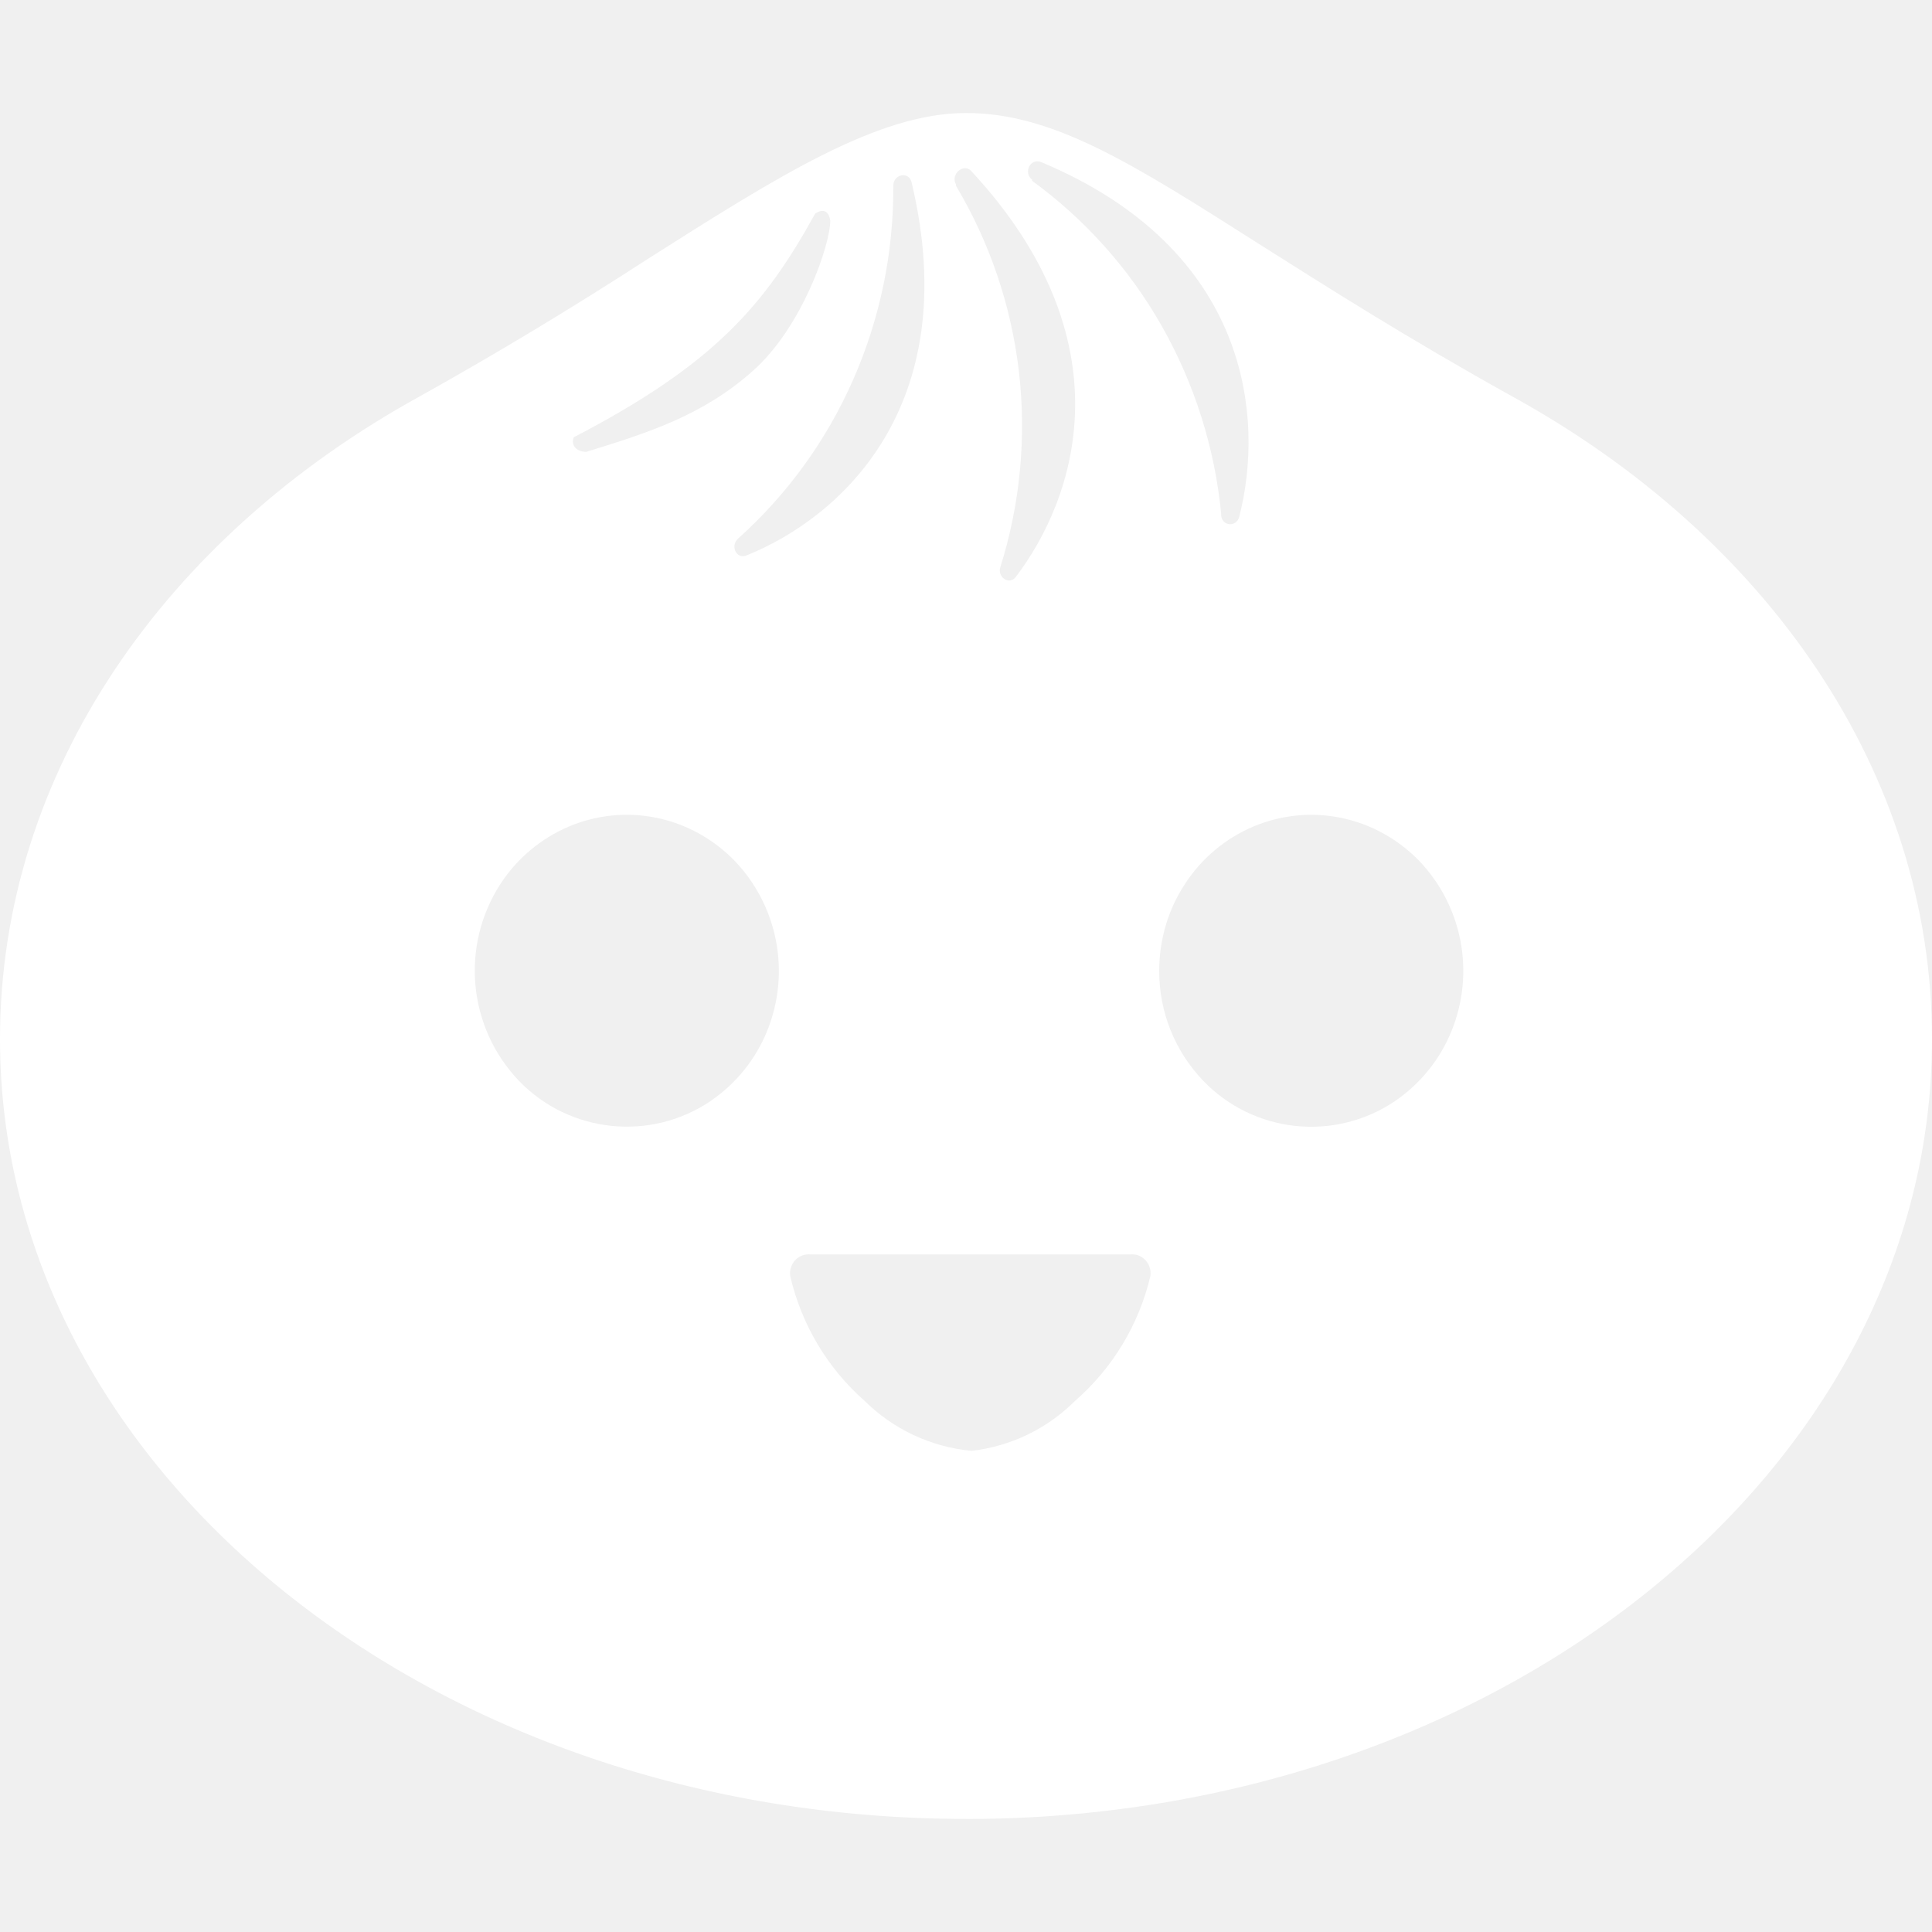
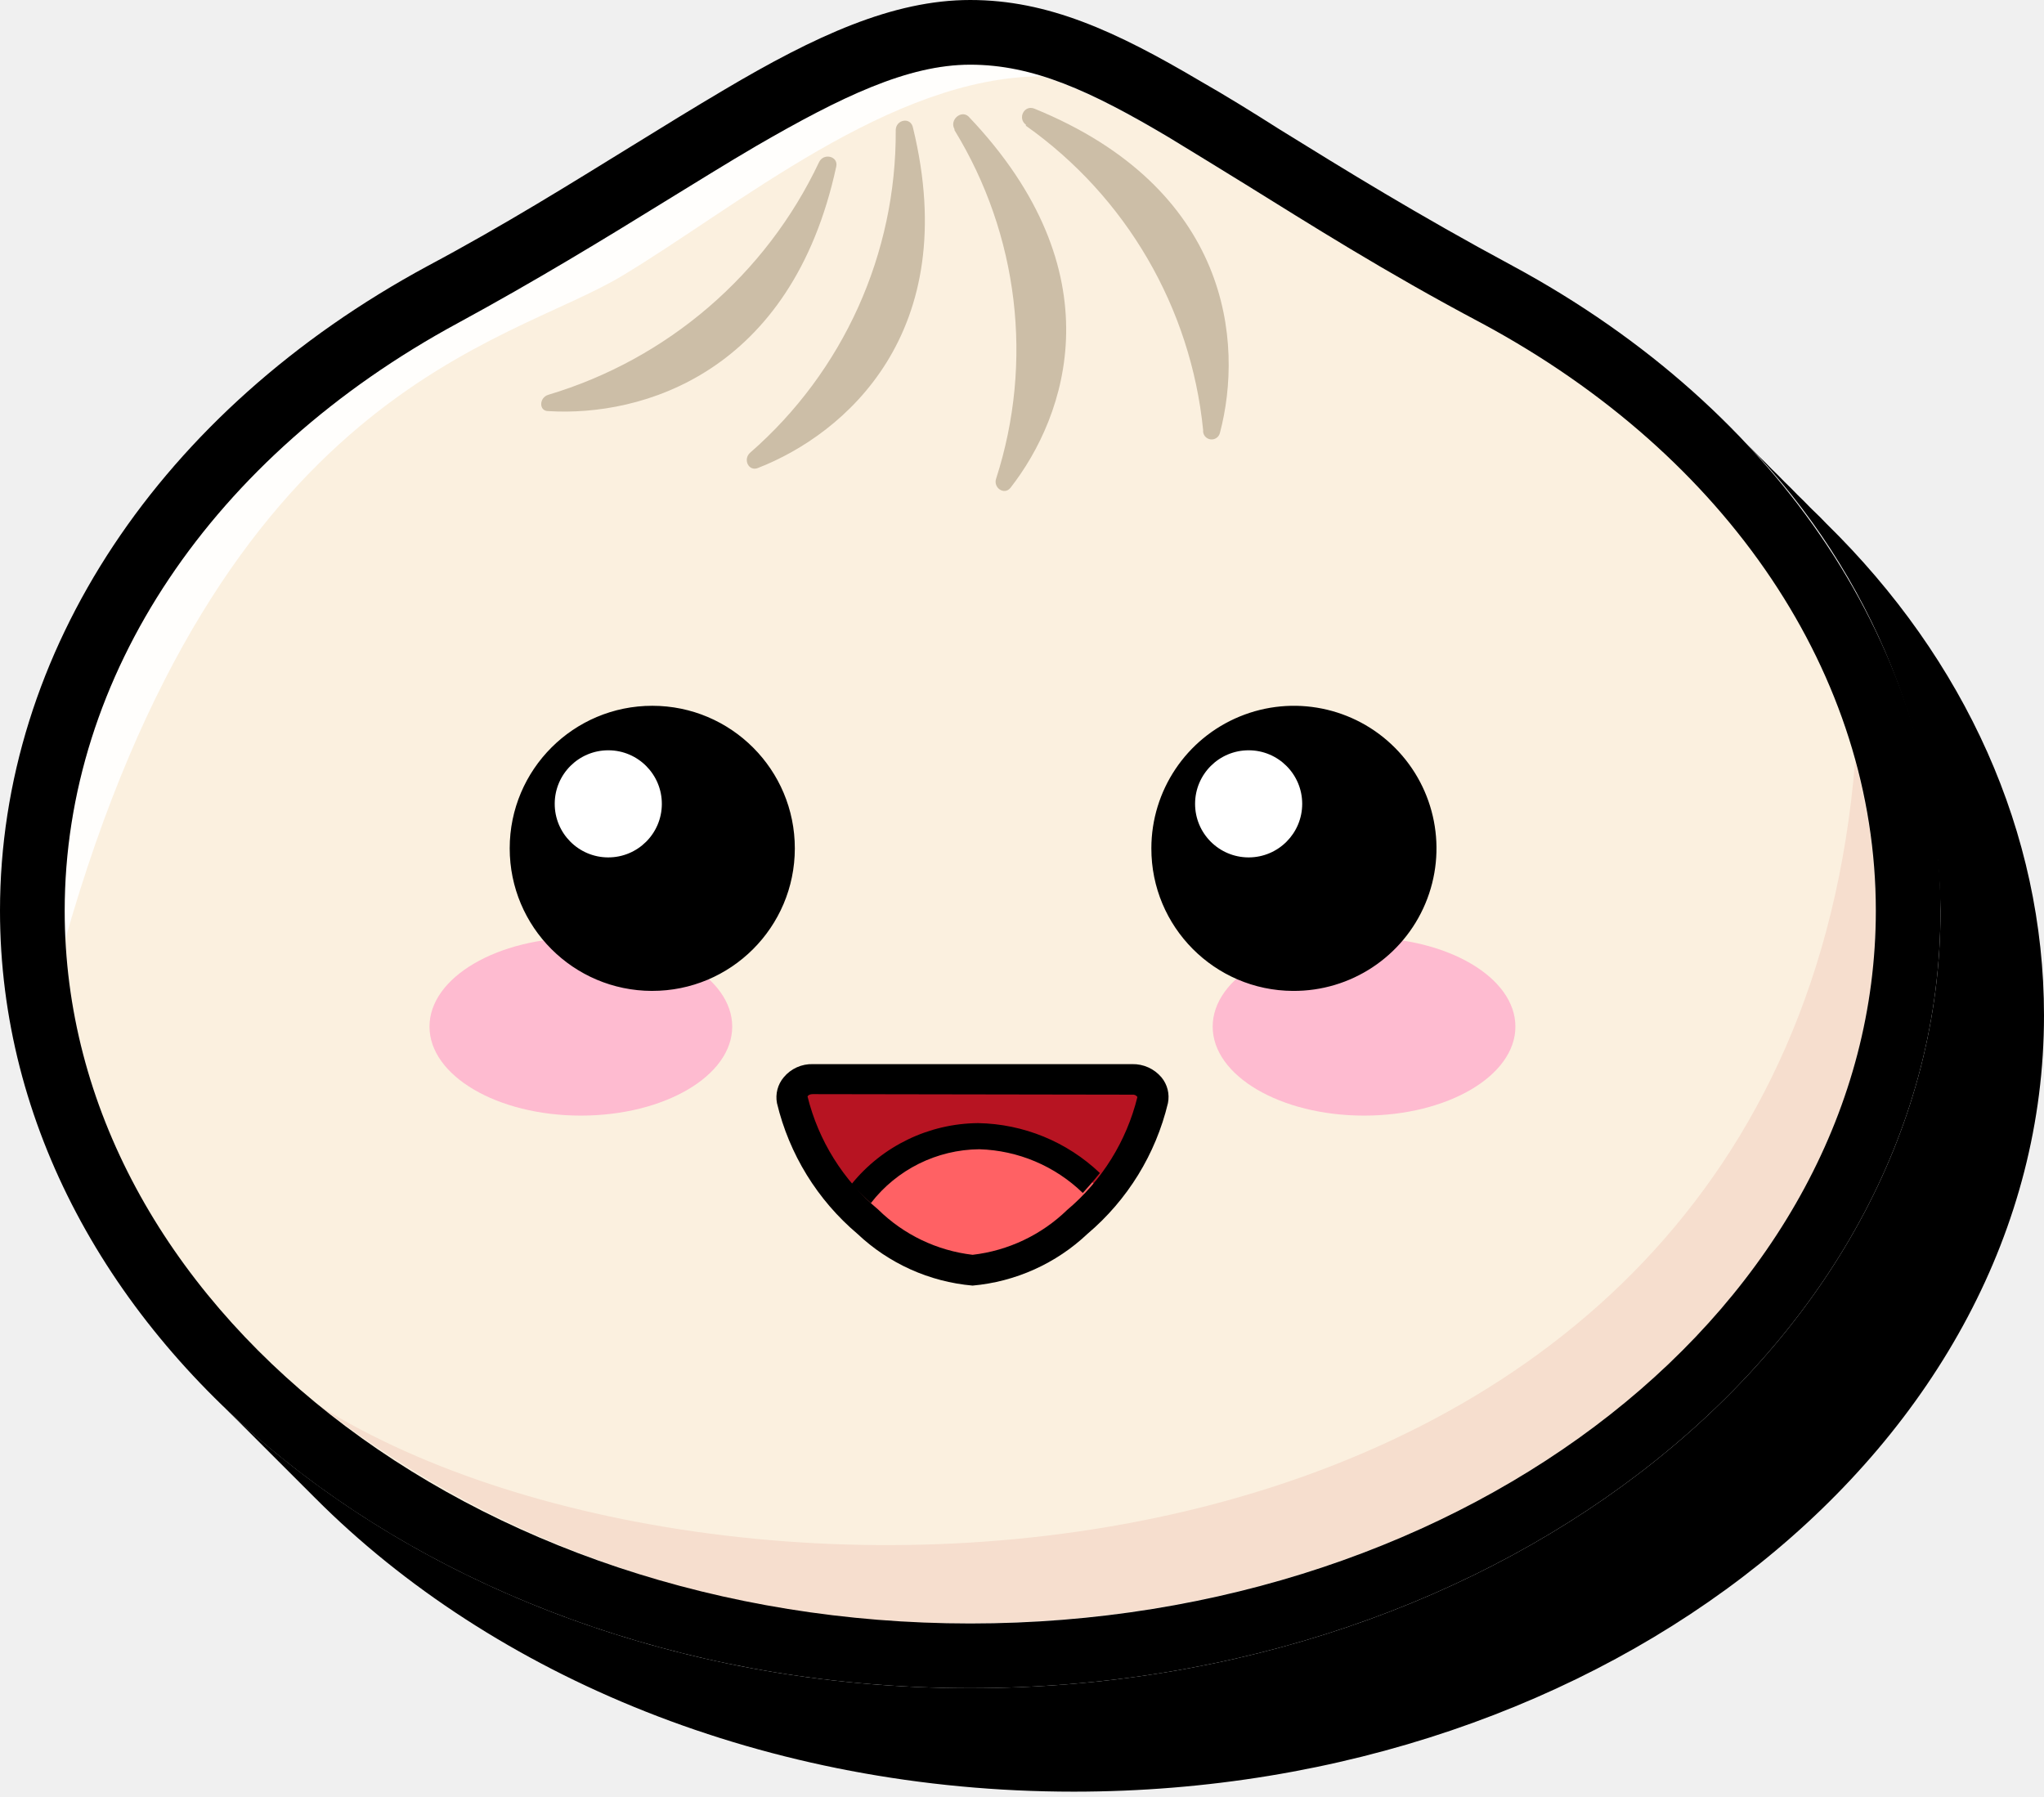
- <svg xmlns="http://www.w3.org/2000/svg" fill="#FFFFFF" role="img" viewBox="0 0 24 24">
-   <path d="M12 22.596c6.628 0 12-4.338 12-9.688 0-3.318-2.057-6.248-5.219-7.986-1.286-.715-2.297-1.357-3.139-1.89C14.058 2.025 13.08 1.404 12 1.404c-1.097 0-2.334.785-3.966 1.821a49.92 49.92 0 0 1-2.816 1.697C2.057 6.66 0 9.59 0 12.908c0 5.35 5.372 9.687 12 9.687v.001ZM10.599 4.715c.334-.759.503-1.58.498-2.409 0-.145.202-.187.23-.029.658 2.783-.902 4.162-2.057 4.624-.124.048-.199-.121-.103-.209a5.763 5.763 0 0 0 1.432-1.977Zm2.058-.102a5.82 5.82 0 0 0-.782-2.306v-.016c-.069-.123.086-.263.185-.172 1.962 2.111 1.307 4.067.556 5.051-.082.103-.23-.003-.189-.126a5.85 5.85 0 0 0 .23-2.431Zm1.776-.561a5.727 5.727 0 0 0-1.612-1.806v-.014c-.112-.085-.024-.274.114-.218 2.595 1.087 2.774 3.18 2.459 4.407a.116.116 0 0 1-.049.071.11.11 0 0 1-.153-.026.122.122 0 0 1-.022-.083 5.891 5.891 0 0 0-.737-2.331Zm-5.087.561c-.617.546-1.282.76-2.063 1-.117 0-.195-.078-.156-.181 1.752-.909 2.376-1.649 2.999-2.778 0 0 .155-.118.188.085 0 .304-.349 1.329-.968 1.874Zm4.945 11.237a2.957 2.957 0 0 1-.937 1.553c-.346.346-.8.565-1.286.62a2.178 2.178 0 0 1-1.327-.62 2.955 2.955 0 0 1-.925-1.553.244.244 0 0 1 .064-.198.234.234 0 0 1 .193-.069h3.965a.226.226 0 0 1 .19.07c.05.053.073.125.063.197Zm-5.458-2.176a1.862 1.862 0 0 1-2.384-.245 1.98 1.98 0 0 1-.233-2.447c.207-.319.503-.566.848-.713a1.84 1.84 0 0 1 1.092-.11c.366.075.703.261.967.531a1.98 1.98 0 0 1 .408 2.114 1.931 1.931 0 0 1-.698.869v.001Zm8.495.005a1.86 1.86 0 0 1-2.381-.253 1.964 1.964 0 0 1-.547-1.366c0-.384.11-.76.32-1.079.207-.319.503-.567.849-.713a1.844 1.844 0 0 1 1.093-.108c.367.076.704.262.968.534a1.98 1.98 0 0 1 .4 2.117 1.932 1.932 0 0 1-.702.868Z" />
+ <svg xmlns="http://www.w3.org/2000/svg" viewBox="0 0 256 225">
+   <path d="M228.747 65.588a38 38 0 0 0-1.62-1.62c-.55-.519-1.07-1.102-1.62-1.62c-.551-.52-1.07-1.102-1.62-1.62c-.551-.52-1.07-1.103-1.62-1.621c-.552-.519-1.07-1.102-1.62-1.62c-.552-.519-1.07-1.102-1.621-1.62c-.551-.52-1.07-1.102-1.62-1.62a85.74 85.74 0 0 1 25.632 59.819c0 53.695-54.505 97.377-121.519 97.377c-37.525 0-71.097-13.707-93.424-35.192l1.62 1.62l1.62 1.62l1.62 1.62l1.621 1.621l1.62 1.62l1.62 1.62l1.621 1.62c22.295 22.393 56.612 36.813 95.044 36.813c67.014 0 121.519-43.682 121.519-97.215c0-22.878-9.851-44.557-27.253-61.602" />
+   <path fill="#fbf0df" d="M234.937 114.066c0 49.288-50.779 89.243-113.418 89.243S8.101 163.354 8.101 114.066c0-30.558 19.443-57.552 49.32-73.56C87.3 24.498 105.9 8.101 121.52 8.101s28.97 13.384 64.097 32.405c29.878 16.008 49.32 43.002 49.32 73.56" />
+   <path fill="#f6dece" d="M234.937 114.066a70.2 70.2 0 0 0-2.593-18.73c-8.846 107.909-140.476 113.093-192.227 80.818a129.62 129.62 0 0 0 81.402 27.155c62.542 0 113.418-40.02 113.418-89.243" />
+   <path fill="#fffefc" d="M77.87 34.576c14.484-8.684 33.733-24.984 52.658-25.017a30.1 30.1 0 0 0-9.009-1.458c-7.842 0-16.203 4.05-26.734 10.143c-3.662 2.139-7.453 4.504-11.472 6.967c-7.55 4.666-16.202 9.948-25.924 15.23c-30.85 16.69-49.288 44.201-49.288 73.625v3.856C27.74 48.542 63.417 43.261 77.87 34.576" />
+   <path fill="#ccbea7" d="M112.186 16.3a53.18 53.18 0 0 1-18.244 40.409c-.907.81-.194 2.365.972 1.912c10.92-4.245 25.665-16.948 19.443-42.58c-.259-1.459-2.17-1.07-2.17.259m7.356 0a52.63 52.63 0 0 1 5.217 43.65c-.388 1.134 1.005 2.106 1.783 1.166c7.096-9.073 13.286-27.09-5.25-46.534c-.94-.842-2.398.454-1.75 1.588zm8.944-.551a53.2 53.2 0 0 1 22.198 38.108a1.07 1.07 0 0 0 2.106.357c2.981-11.31 1.296-30.59-23.235-40.604c-1.296-.518-2.138 1.232-1.069 2.01zM68.666 49.45a54.9 54.9 0 0 0 33.928-29.164c.584-1.167 2.43-.713 2.14.583c-5.607 25.924-24.37 31.336-36.035 30.623c-1.232.032-1.2-1.685-.033-2.042" />
+   <path d="M121.519 211.443C54.505 211.443 0 167.761 0 114.066c0-32.405 20.026-62.64 53.566-80.754c9.721-5.184 18.05-10.402 25.47-14.97c4.083-2.528 7.94-4.894 11.666-7.097C102.076 4.505 111.797 0 121.519 0s18.212 3.889 28.84 10.175c3.241 1.847 6.482 3.856 9.949 6.06c8.069 4.99 17.175 10.629 29.164 17.077c33.54 18.115 53.566 48.316 53.566 80.754c0 53.695-54.505 97.377-121.519 97.377m0-203.342c-7.842 0-16.203 4.05-26.734 10.143c-3.662 2.139-7.453 4.504-11.472 6.967c-7.55 4.666-16.202 9.948-25.924 15.23c-30.85 16.69-49.288 44.201-49.288 73.625c0 49.223 50.876 89.276 113.418 89.276s113.418-40.053 113.418-89.276c0-29.424-18.439-56.936-49.32-73.56c-12.25-6.48-21.81-12.573-29.554-17.369c-3.532-2.17-6.773-4.18-9.722-5.962c-9.818-5.833-16.98-9.074-24.822-9.074" />
+   <path fill="#b71422" d="M144.365 137.722a28.94 28.94 0 0 1-9.463 15.263a22.07 22.07 0 0 1-12.962 6.092a22.17 22.17 0 0 1-13.383-6.092a28.94 28.94 0 0 1-9.333-15.263a2.333 2.333 0 0 1 2.593-2.625h39.988a2.333 2.333 0 0 1 2.56 2.625" />
+   <path fill="#ff6164" d="M108.557 153.244a22.4 22.4 0 0 0 13.351 6.157a22.4 22.4 0 0 0 13.318-6.157a34.5 34.5 0 0 0 3.241-3.468a22.13 22.13 0 0 0-15.879-7.485a19.93 19.93 0 0 0-16.202 9.008c.745.681 1.393 1.33 2.171 1.945" />
+   <path d="M109.076 150.684a17.37 17.37 0 0 1 13.577-6.74a19.44 19.44 0 0 1 12.962 5.476a51 51 0 0 0 2.139-2.495a22.68 22.68 0 0 0-15.263-6.254a20.61 20.61 0 0 0-15.846 7.647a31 31 0 0 0 2.43 2.366" />
+   <path d="M121.81 161.021a24.05 24.05 0 0 1-14.42-6.481a30.85 30.85 0 0 1-10.077-16.365a3.89 3.89 0 0 1 .842-3.24a4.57 4.57 0 0 1 3.662-1.653h39.988a4.67 4.67 0 0 1 3.661 1.653a3.86 3.86 0 0 1 .81 3.24A30.85 30.85 0 0 1 136.2 154.54c-3.93 3.717-9 6-14.388 6.481m-19.993-23.98c-.519 0-.648.227-.68.292a26.86 26.86 0 0 0 8.846 14.16a20.2 20.2 0 0 0 11.828 5.672a20.35 20.35 0 0 0 11.828-5.606a26.9 26.9 0 0 0 8.814-14.161a.68.68 0 0 0-.648-.292z" />
+   <g transform="translate(53.792 88.4)">
+     <ellipse cx="117.047" cy="40.183" fill="#febbd0" rx="18.957" ry="11.147" />
+     <ellipse cx="18.957" cy="40.183" fill="#febbd0" rx="18.957" ry="11.147" />
+     <path d="M27.868 35.71a17.855 17.855 0 1 0-17.822-17.854c0 9.848 7.974 17.837 17.822 17.855m80.268 0A17.855 17.855 0 1 0 90.41 17.857c-.018 9.818 7.908 17.801 17.726 17.855" />
+     <path fill="#fff" d="M22.36 18.99a6.708 6.708 0 1 0 .064-13.416a6.708 6.708 0 0 0-.065 13.416m80.267 0a6.708 6.708 0 1 0-.065 0z" />
+   </g>
</svg>
